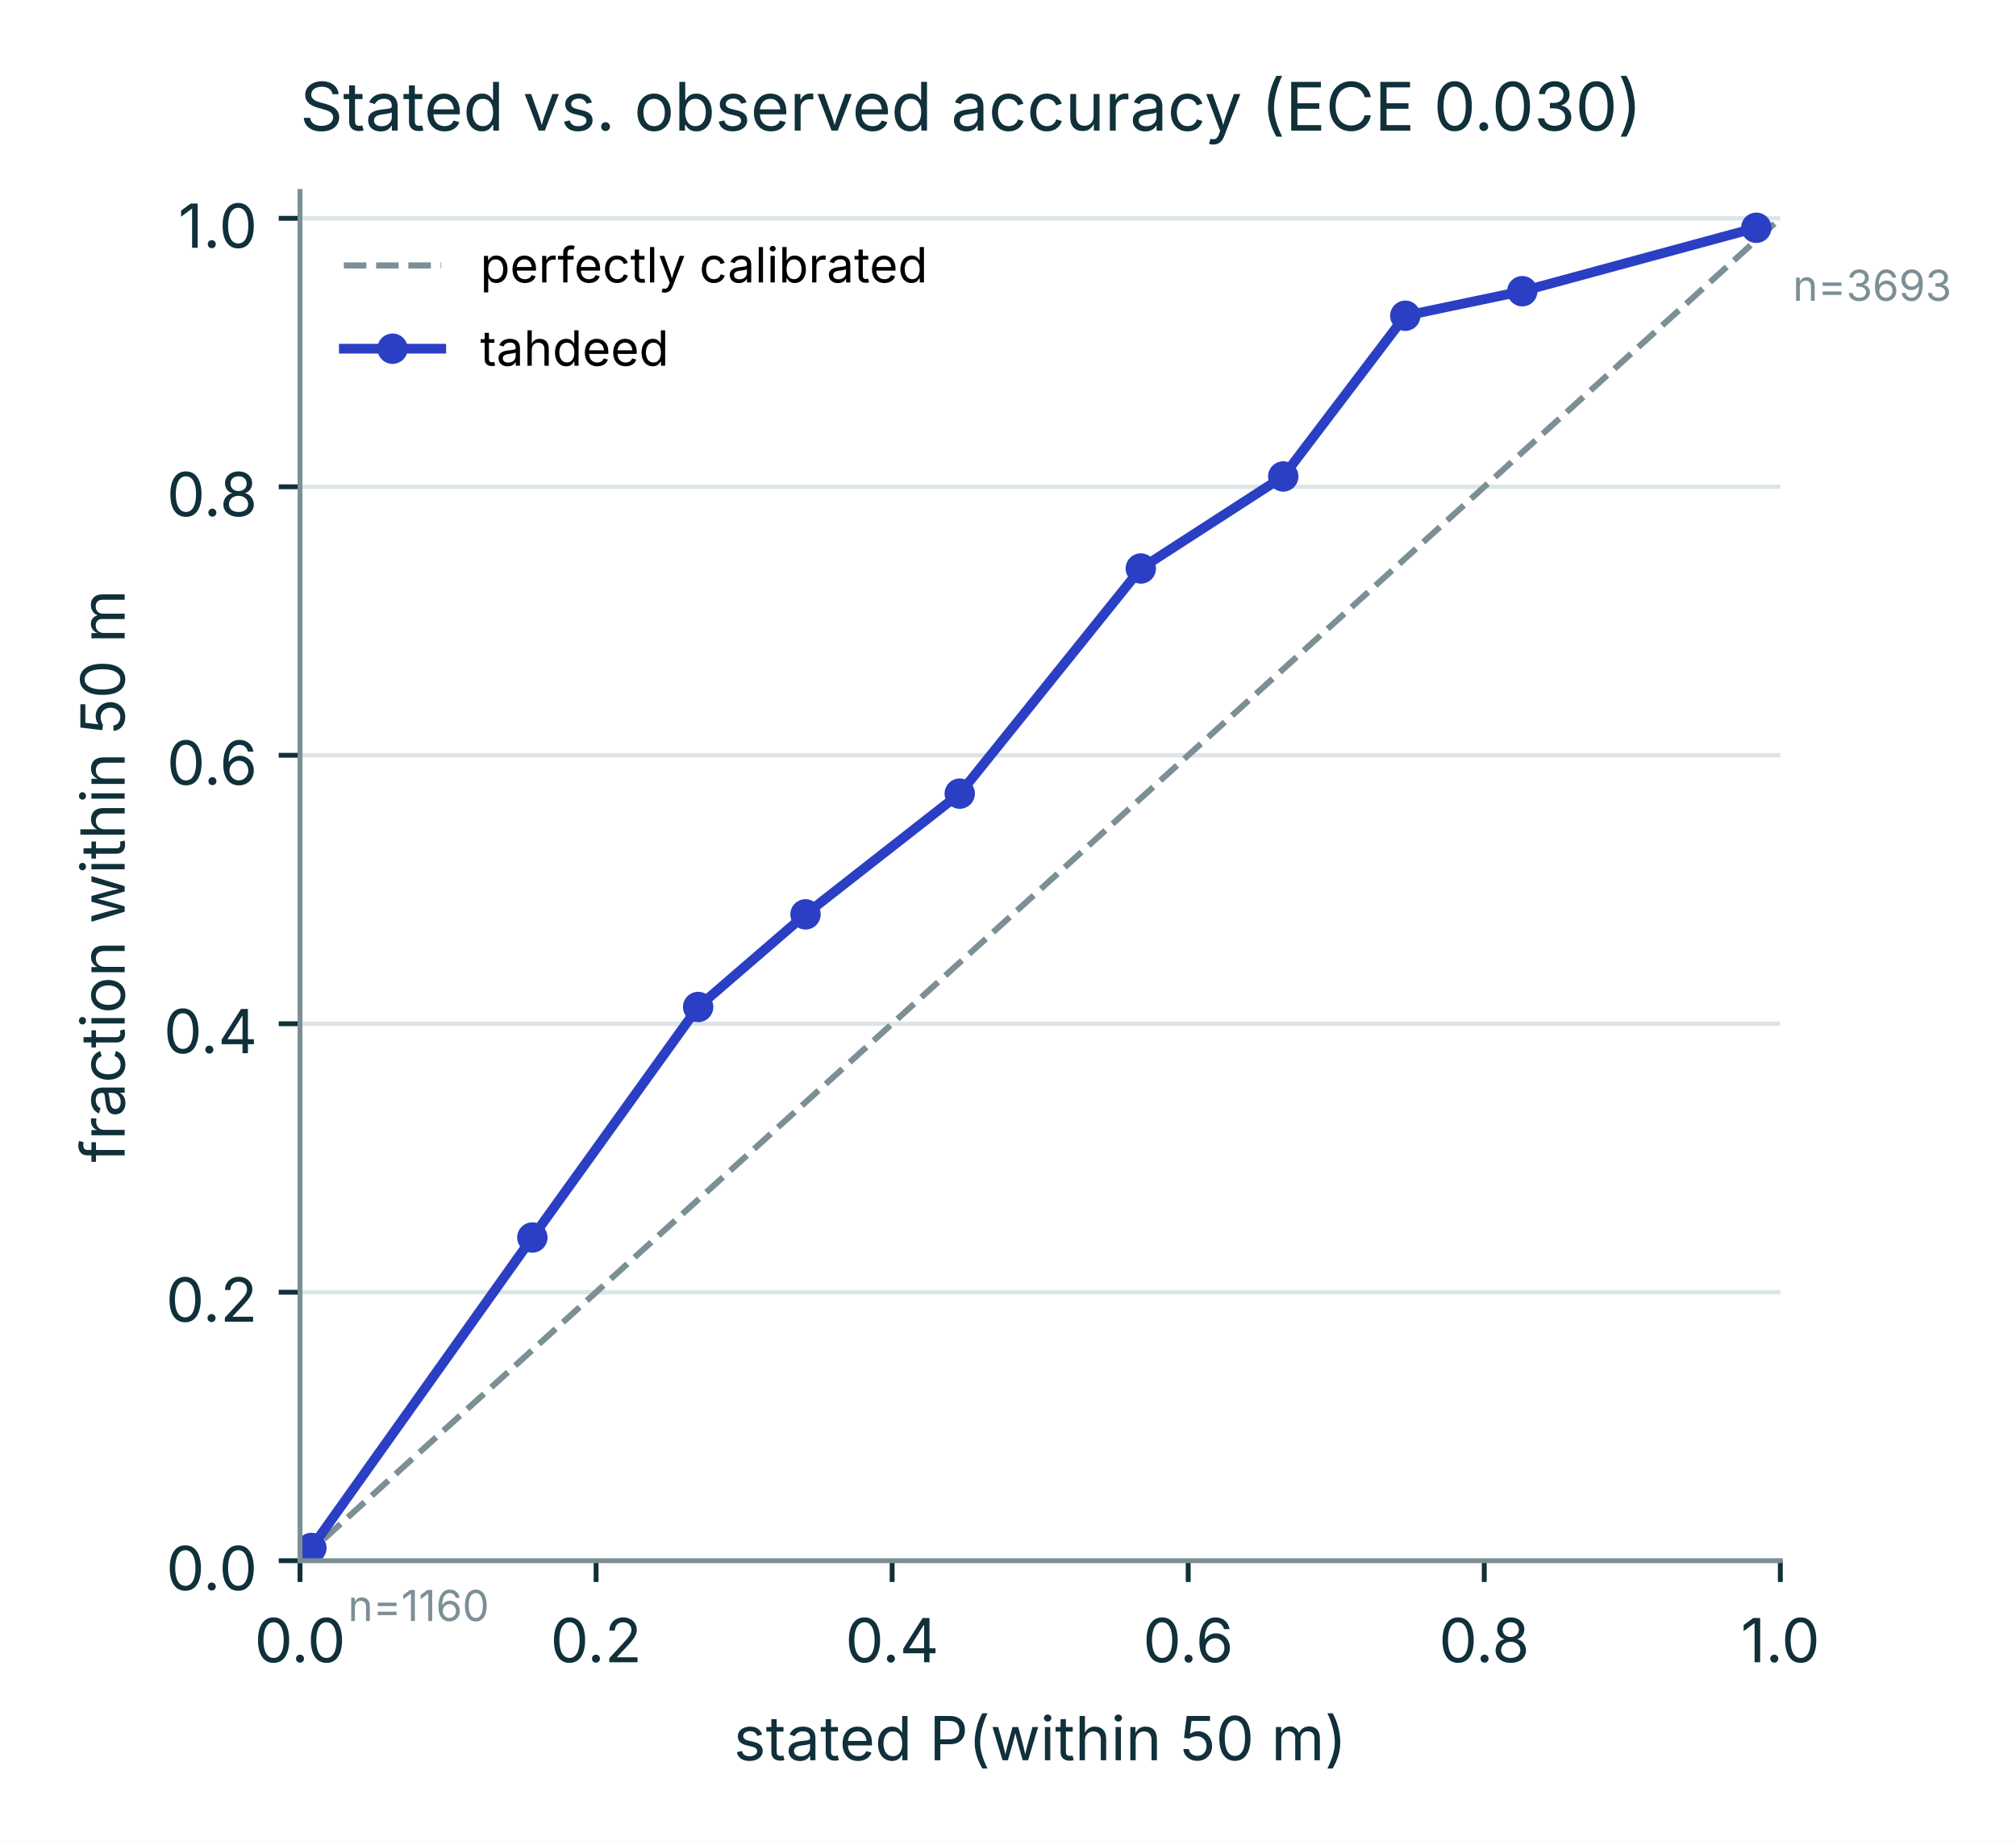
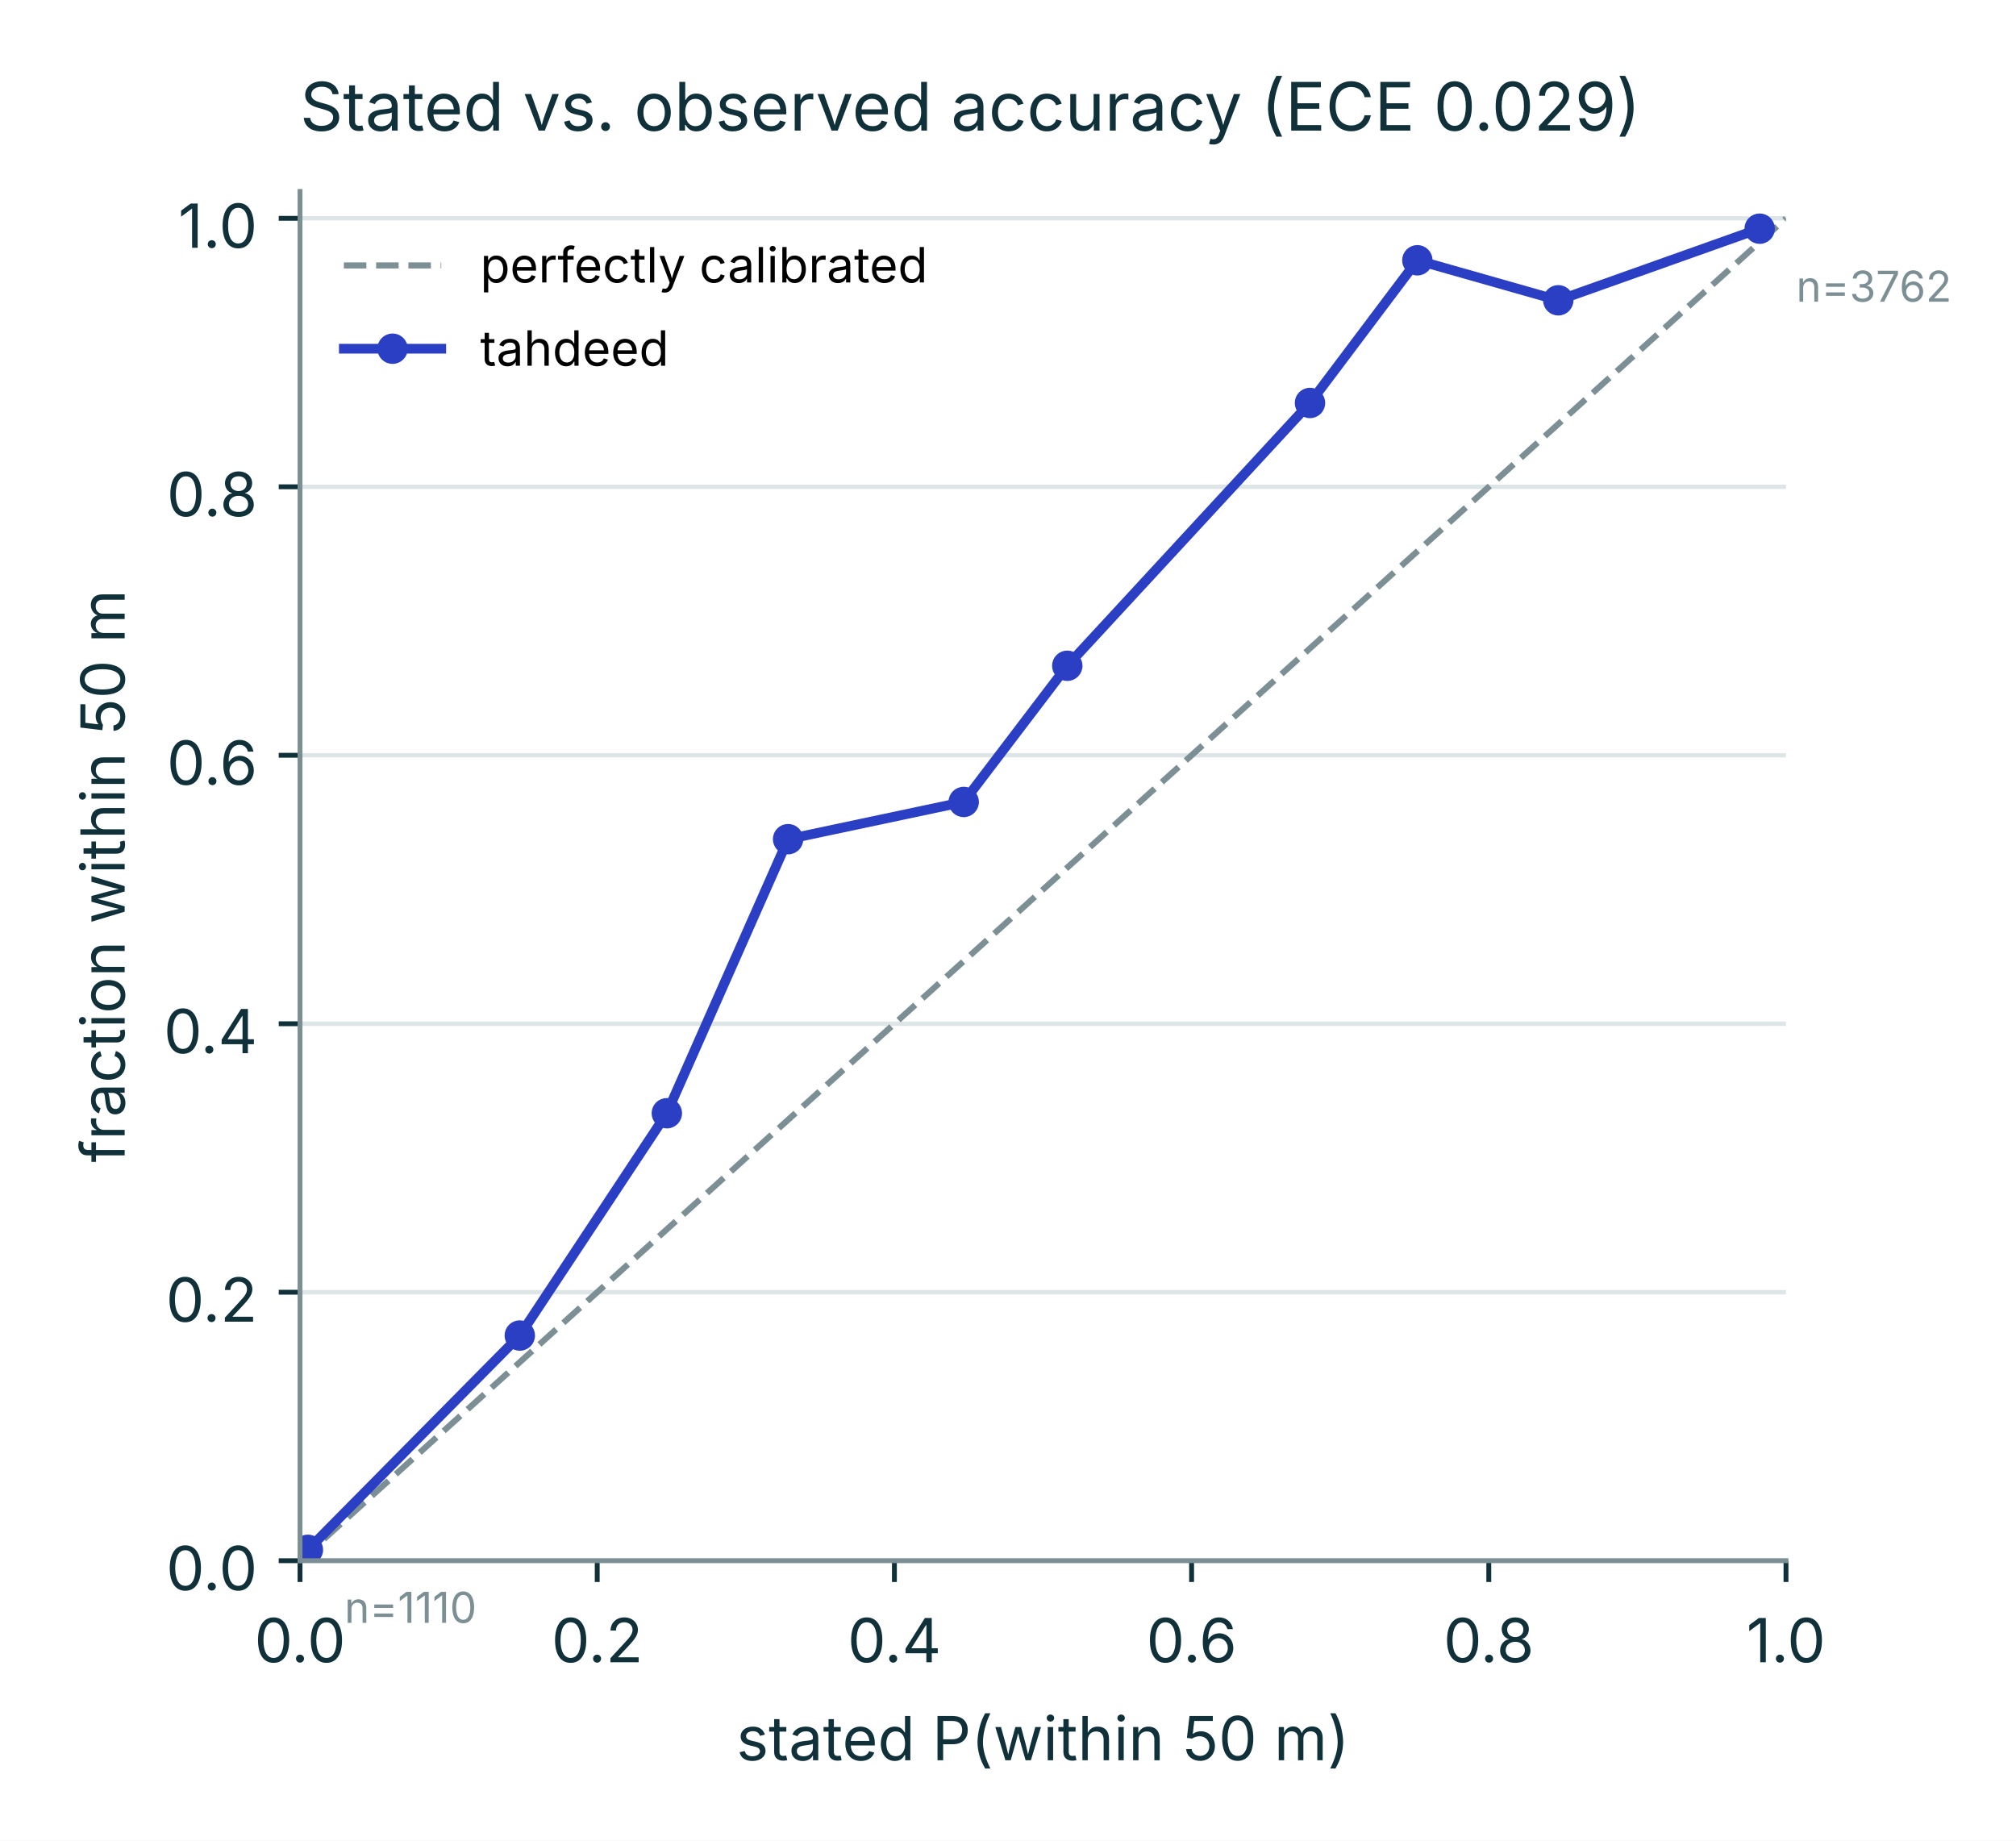
<svg xmlns="http://www.w3.org/2000/svg" xmlns:xlink="http://www.w3.org/1999/xlink" width="331.2pt" height="302.4pt" viewBox="0 0 331.2 302.4" version="1.1">
  <defs>
    <style type="text/css">*{stroke-linejoin: round; stroke-linecap: butt}</style>
  </defs>
  <g id="figure_1">
    <g id="patch_1">
      <path d="M 0 302.4  L 331.2 302.4  L 331.2 0  L 0 0  z " style="fill: #ffffff" />
    </g>
    <g id="axes_1">
      <g id="patch_2">
-         <path d="M 49.29 256.401  L 292.483 256.401  L 292.483 31.456  L 49.29 31.456  z " style="fill: #ffffff" />
+         <path d="M 49.29 256.401  L 293.411 256.401  L 293.411 31.456  L 49.29 31.456  z " style="fill: #ffffff" />
      </g>
      <g id="matplotlib.axis_1">
        <g id="xtick_1">
          <g id="line2d_1">
            <defs>
-               <path id="mda25f23675" d="M 0 0  L 0 3.5  " style="stroke: #10303a; stroke-width: 0.8" />
+               <path id="md17cdd4516" d="M 0 0  L 0 3.5  " style="stroke: #10303a; stroke-width: 0.8" />
            </defs>
            <g>
-               <use xlink:href="#mda25f23675" x="49.29" y="256.401" style="fill: #10303a; stroke: #10303a; stroke-width: 0.8" />
+               <use xlink:href="#md17cdd4516" x="49.29" y="256.401" style="fill: #10303a; stroke: #10303a; stroke-width: 0.8" />
            </g>
          </g>
          <g id="text_1">
            <g style="fill: #10303a" transform="translate(41.79273 273.0883) scale(0.1 -0.1)">
              <defs>
                <path id="Inter-Regular-53f" d="M 2019 -63  C 3059 -63 3656 809 3656 2325  C 3656 3834 3050 4719 2019 4719  C 988 4719 381 3834 381 2325  C 381 806 981 -63 2019 -63  z M 2019 456  C 1338 456 953 1144 953 2325  C 953 3509 1338 4203 2019 4203  C 2700 4203 3084 3513 3084 2325  C 3084 1144 2700 456 2019 456  z " transform="scale(0.015625)" />
                <path id="Inter-Regular-5e0" d="M 922 -41  C 1156 -41 1344 147 1344 381  C 1344 616 1156 803 922 803  C 688 803 500 616 500 381  C 500 147 688 -41 922 -41  z " transform="scale(0.015625)" />
              </defs>
              <use xlink:href="#Inter-Regular-53f" />
              <use xlink:href="#Inter-Regular-5e0" transform="translate(60.5625 0)" />
              <use xlink:href="#Inter-Regular-53f" transform="translate(86.84375 0)" />
            </g>
          </g>
        </g>
        <g id="xtick_2">
          <g id="line2d_2">
            <g>
-               <use xlink:href="#mda25f23675" x="97.928" y="256.401" style="fill: #10303a; stroke: #10303a; stroke-width: 0.8" />
+               <use xlink:href="#md17cdd4516" x="98.114" y="256.401" style="fill: #10303a; stroke: #10303a; stroke-width: 0.8" />
            </g>
          </g>
          <g id="text_2">
-             <g style="fill: #10303a" transform="translate(90.41033 273.0883) scale(0.1 -0.1)">
+             <g style="fill: #10303a" transform="translate(90.59588 273.0883) scale(0.1 -0.1)">
              <defs>
                <path id="Inter-Regular-541" d="M 481 0  L 3447 0  L 3447 522  L 1300 522  L 1300 559  L 2319 1644  C 3141 2519 3369 2916 3369 3419  C 3369 4147 2778 4719 1947 4719  C 1119 4719 494 4159 494 3334  L 1063 3334  C 1063 3859 1400 4203 1931 4203  C 2428 4203 2806 3900 2806 3413  C 2806 2984 2544 2666 2028 2106  L 481 428  L 481 0  z " transform="scale(0.015625)" />
              </defs>
              <use xlink:href="#Inter-Regular-53f" />
              <use xlink:href="#Inter-Regular-5e0" transform="translate(60.5625 0)" />
              <use xlink:href="#Inter-Regular-541" transform="translate(89.375 0)" />
            </g>
          </g>
        </g>
        <g id="xtick_3">
          <g id="line2d_3">
            <g>
-               <use xlink:href="#mda25f23675" x="146.567" y="256.401" style="fill: #10303a; stroke: #10303a; stroke-width: 0.8" />
+               <use xlink:href="#md17cdd4516" x="146.938" y="256.401" style="fill: #10303a; stroke: #10303a; stroke-width: 0.8" />
            </g>
          </g>
          <g id="text_3">
-             <g style="fill: #10303a" transform="translate(138.8685 273.0883) scale(0.1 -0.1)">
+             <g style="fill: #10303a" transform="translate(139.2397 273.0883) scale(0.1 -0.1)">
              <defs>
                <path id="Inter-Regular-544" d="M 375 947  L 2566 947  L 2566 0  L 3134 0  L 3134 947  L 3766 947  L 3766 1469  L 3134 1469  L 3134 4656  L 2413 4656  L 375 1431  L 375 947  z M 2569 1469  L 1009 1469  L 1009 1506  L 2531 3913  L 2569 3913  L 2569 1469  z " transform="scale(0.015625)" />
              </defs>
              <use xlink:href="#Inter-Regular-53f" />
              <use xlink:href="#Inter-Regular-5e0" transform="translate(60.5625 0)" />
              <use xlink:href="#Inter-Regular-544" transform="translate(89.375 0)" />
            </g>
          </g>
        </g>
        <g id="xtick_4">
          <g id="line2d_4">
            <g>
-               <use xlink:href="#mda25f23675" x="195.206" y="256.401" style="fill: #10303a; stroke: #10303a; stroke-width: 0.8" />
+               <use xlink:href="#md17cdd4516" x="195.762" y="256.401" style="fill: #10303a; stroke: #10303a; stroke-width: 0.8" />
            </g>
          </g>
          <g id="text_4">
-             <g style="fill: #10303a" transform="translate(187.7627 273.0883) scale(0.1 -0.1)">
+             <g style="fill: #10303a" transform="translate(188.3194 273.0883) scale(0.1 -0.1)">
              <defs>
                <path id="Inter-Regular-547" d="M 2019 -63  C 2969 -63 3588 634 3588 1503  C 3588 2403 2925 3044 2128 3044  C 1644 3044 1231 2813 981 2425  L 944 2425  C 944 3544 1375 4194 2091 4194  C 2575 4194 2866 3888 2969 3484  L 3550 3484  C 3438 4216 2872 4719 2091 4719  C 1034 4719 381 3788 381 2150  C 381 434 1241 -63 2019 -63  z M 2019 459  C 1447 459 1028 947 1028 1497  C 1028 2041 1469 2528 2034 2528  C 2597 2528 3013 2072 3013 1503  C 3013 922 2578 459 2019 459  z " transform="scale(0.015625)" />
              </defs>
              <use xlink:href="#Inter-Regular-53f" />
              <use xlink:href="#Inter-Regular-5e0" transform="translate(60.5625 0)" />
              <use xlink:href="#Inter-Regular-547" transform="translate(86.84375 0)" />
            </g>
          </g>
        </g>
        <g id="xtick_5">
          <g id="line2d_5">
            <g>
-               <use xlink:href="#mda25f23675" x="243.844" y="256.401" style="fill: #10303a; stroke: #10303a; stroke-width: 0.8" />
+               <use xlink:href="#md17cdd4516" x="244.587" y="256.401" style="fill: #10303a; stroke: #10303a; stroke-width: 0.8" />
            </g>
          </g>
          <g id="text_5">
-             <g style="fill: #10303a" transform="translate(236.3951 273.0883) scale(0.1 -0.1)">
+             <g style="fill: #10303a" transform="translate(237.1374 273.0883) scale(0.1 -0.1)">
              <defs>
                <path id="Inter-Regular-549" d="M 1978 -63  C 2916 -63 3578 478 3578 1238  C 3578 1825 3175 2325 2669 2419  L 2669 2444  C 3109 2559 3403 2988 3403 3481  C 3403 4191 2794 4719 1978 4719  C 1150 4719 550 4191 550 3481  C 550 2988 838 2559 1291 2444  L 1291 2419  C 769 2325 381 1825 381 1238  C 381 478 1031 -63 1978 -63  z M 1978 453  C 1350 453 966 775 966 1269  C 966 1784 1391 2153 1978 2153  C 2553 2153 2984 1784 2984 1269  C 2984 775 2594 453 1978 453  z M 1978 2650  C 1475 2650 1125 2966 1125 3438  C 1125 3903 1463 4206 1978 4206  C 2484 4206 2828 3903 2828 3438  C 2828 2966 2469 2650 1978 2650  z " transform="scale(0.015625)" />
              </defs>
              <use xlink:href="#Inter-Regular-53f" />
              <use xlink:href="#Inter-Regular-5e0" transform="translate(60.5625 0)" />
              <use xlink:href="#Inter-Regular-549" transform="translate(87.125 0)" />
            </g>
          </g>
        </g>
        <g id="xtick_6">
          <g id="line2d_6">
            <g>
-               <use xlink:href="#mda25f23675" x="292.483" y="256.401" style="fill: #10303a; stroke: #10303a; stroke-width: 0.8" />
+               <use xlink:href="#md17cdd4516" x="293.411" y="256.401" style="fill: #10303a; stroke: #10303a; stroke-width: 0.8" />
            </g>
          </g>
          <g id="text_6">
-             <g style="fill: #10303a" transform="translate(285.9807 273.0883) scale(0.1 -0.1)">
+             <g style="fill: #10303a" transform="translate(286.9085 273.0883) scale(0.1 -0.1)">
              <defs>
                <path id="Inter-Regular-540" d="M 2041 4656  L 1313 4656  L 300 3909  L 300 3272  L 1425 4106  L 1456 4106  L 1456 0  L 2041 0  L 2041 4656  z " transform="scale(0.015625)" />
              </defs>
              <use xlink:href="#Inter-Regular-540" />
              <use xlink:href="#Inter-Regular-5e0" transform="translate(40.67188 0)" />
              <use xlink:href="#Inter-Regular-53f" transform="translate(66.95312 0)" />
            </g>
          </g>
        </g>
        <g id="text_7">
-           <g style="fill: #10303a" transform="translate(120.5215 289.1879) scale(0.1 -0.1)">
+           <g style="fill: #10303a" transform="translate(120.9854 289.1879) scale(0.1 -0.1)">
            <defs>
              <path id="Inter-Regular-369" d="M 1681 -75  C 2500 -75 3059 372 3059 984  C 3059 1463 2763 1778 2128 1928  L 1600 2053  C 1191 2150 1013 2294 1013 2553  C 1013 2844 1325 3059 1741 3059  C 2191 3059 2388 2816 2484 2566  L 2994 2697  C 2834 3188 2456 3538 1738 3538  C 994 3538 444 3119 444 2519  C 444 2028 747 1716 1381 1566  L 1963 1428  C 2306 1347 2475 1188 2475 947  C 2475 659 2163 419 1675 419  C 1256 419 972 591 872 975  L 338 847  C 463 244 963 -75 1681 -75  z " transform="scale(0.015625)" />
              <path id="Inter-Regular-37b" d="M 1869 3494  L 1150 3494  L 1150 4325  L 588 4325  L 588 3494  L 63 3494  L 63 3013  L 588 3013  L 588 863  C 588 291 944 -44 1547 -44  C 1691 -44 1850 -22 1966 19  L 1850 494  C 1756 475 1634 456 1563 456  C 1266 456 1150 594 1150 906  L 1150 3013  L 1869 3013  L 1869 3494  z " transform="scale(0.015625)" />
              <path id="Inter-Regular-1fc" d="M 1472 -81  C 2063 -81 2391 228 2509 475  L 2547 475  L 2547 0  L 3100 0  L 3100 2303  C 3100 3394 2259 3538 1791 3538  C 1250 3538 650 3344 381 2709  L 922 2531  C 1031 2775 1303 3044 1806 3044  C 2291 3044 2538 2794 2538 2359  L 2538 2341  C 2538 2081 2263 2100 1641 2022  C 994 1941 281 1794 281 994  C 281 306 809 -81 1472 -81  z M 1569 416  C 1150 416 847 603 847 966  C 847 1363 1206 1494 1616 1547  C 1831 1575 2444 1638 2538 1747  L 2538 1263  C 2538 834 2191 416 1569 416  z " transform="scale(0.015625)" />
              <path id="Inter-Regular-267" d="M 1963 -75  C 2678 -75 3200 284 3363 813  L 2819 963  C 2688 606 2378 425 1966 425  C 1347 425 922 825 894 1556  L 3419 1556  L 3419 1791  C 3419 3081 2638 3538 1897 3538  C 944 3538 325 2791 325 1719  C 325 644 950 -75 1963 -75  z M 897 2031  C 931 2566 1297 3038 1897 3038  C 2472 3038 2794 2625 2847 2031  L 897 2031  z " transform="scale(0.015625)" />
              <path id="Inter-Regular-256" d="M 1803 -75  C 2469 -75 2703 347 2819 541  L 2881 541  L 2881 0  L 3425 0  L 3425 4656  L 2863 4656  L 2863 2934  L 2819 2934  C 2703 3119 2488 3538 1806 3538  C 934 3538 325 2844 325 1738  C 325 625 931 -75 1803 -75  z M 1888 428  C 1234 428 897 1009 897 1744  C 897 2469 1225 3034 1888 3034  C 2531 3034 2869 2516 2869 1744  C 2869 966 2522 428 1888 428  z " transform="scale(0.015625)" />
              <path id="Inter-Regular-6eb" transform="scale(0.015625)" />
              <path id="Inter-Regular-178" d="M 563 0  L 1156 0  L 1156 1684  L 2159 1684  C 3244 1684 3744 2344 3744 3175  C 3744 4003 3244 4656 2156 4656  L 563 4656  L 563 0  z M 1156 2206  L 1156 4134  L 2125 4134  C 2869 4134 3153 3725 3153 3175  C 3153 2622 2869 2206 2131 2206  L 1156 2206  z " transform="scale(0.015625)" />
              <path id="Inter-Regular-59f" d="M 681 1897  C 681 984 956 31 1488 -872  L 2034 -872  C 1497 238 1253 1069 1253 1897  C 1253 2809 1550 3956 2034 4941  L 1488 4941  C 1019 4169 681 2913 681 1897  z " transform="scale(0.015625)" />
              <path id="Inter-Regular-3da" d="M 1278 0  L 1838 0  L 2291 1581  C 2403 1972 2513 2409 2619 2853  C 2725 2406 2831 1981 2947 1581  L 3400 0  L 3959 0  L 5019 3494  L 4422 3494  L 3997 1969  C 3891 1588 3775 1147 3659 613  C 3550 1153 3438 1597 3338 1969  L 2925 3494  L 2325 3494  L 1906 1969  C 1800 1581 1688 1134 1575 603  C 1459 1159 1341 1603 1241 1969  L 816 3494  L 219 3494  L 1278 0  z " transform="scale(0.015625)" />
              <path id="Inter-Regular-2b2" d="M 494 0  L 1056 0  L 1056 3494  L 494 3494  L 494 0  z M 778 4066  C 994 4066 1172 4231 1172 4438  C 1172 4644 994 4809 778 4809  C 566 4809 388 4644 388 4438  C 388 4231 566 4066 778 4066  z " transform="scale(0.015625)" />
              <path id="Inter-Regular-29f" d="M 1056 2094  C 1056 2691 1434 3031 1938 3031  C 2425 3031 2725 2709 2725 2172  L 2725 0  L 3291 0  L 3291 2219  C 3291 3103 2813 3538 2106 3538  C 1650 3538 1284 3353 1056 2888  L 1056 4656  L 494 4656  L 494 0  L 1056 0  L 1056 2094  z " transform="scale(0.015625)" />
              <path id="Inter-Regular-307" d="M 1056 2094  C 1056 2691 1434 3031 1938 3031  C 2425 3031 2725 2709 2725 2172  L 2725 0  L 3288 0  L 3288 2219  C 3288 3103 2813 3538 2106 3538  C 1638 3538 1263 3341 1038 2847  L 1034 3494  L 494 3494  L 494 0  L 1056 0  L 1056 2094  z " transform="scale(0.015625)" />
              <path id="Inter-Regular-545" d="M 1956 -63  C 2853 -63 3509 594 3509 1488  C 3509 2388 2881 3047 2028 3047  C 1706 3047 1397 2934 1206 2775  L 1181 2775  L 1341 4134  L 3291 4134  L 3291 4656  L 841 4656  L 566 2350  L 1122 2281  C 1306 2422 1631 2525 1919 2525  C 2503 2525 2928 2078 2928 1478  C 2928 888 2519 459 1956 459  C 1488 459 1106 759 1069 1175  L 494 1175  C 525 463 1138 -63 1956 -63  z " transform="scale(0.015625)" />
              <path id="Inter-Regular-300" d="M 494 0  L 1056 0  L 1056 2200  C 1056 2756 1428 3044 1838 3044  C 2231 3044 2522 2784 2522 2397  L 2522 0  L 3084 0  L 3084 2281  C 3084 2722 3372 3044 3844 3044  C 4219 3044 4547 2844 4547 2341  L 4547 0  L 5113 0  L 5113 2356  C 5113 3166 4619 3556 4013 3556  C 3506 3556 3078 3284 2913 2844  C 2788 3275 2481 3556 2022 3556  C 1609 3556 1216 3325 1044 2853  L 1041 3494  L 494 3494  L 494 0  z " transform="scale(0.015625)" />
              <path id="Inter-Regular-5a0" d="M 300 -872  L 847 -872  C 1369 16 1653 969 1653 1897  C 1653 2909 1316 4172 847 4941  L 300 4941  C 784 3956 1081 2809 1081 1897  C 1081 1094 853 269 300 -872  z " transform="scale(0.015625)" />
            </defs>
            <use xlink:href="#Inter-Regular-369" />
            <use xlink:href="#Inter-Regular-37b" transform="translate(52.78125 0)" />
            <use xlink:href="#Inter-Regular-1fc" transform="translate(85.98438 0)" />
            <use xlink:href="#Inter-Regular-37b" transform="translate(142.1406 0)" />
            <use xlink:href="#Inter-Regular-267" transform="translate(173.8906 0)" />
            <use xlink:href="#Inter-Regular-256" transform="translate(232.1875 0)" />
            <use xlink:href="#Inter-Regular-6eb" transform="translate(293.4219 0)" />
            <use xlink:href="#Inter-Regular-178" transform="translate(321.5469 0)" />
            <use xlink:href="#Inter-Regular-59f" transform="translate(385.4219 0)" />
            <use xlink:href="#Inter-Regular-3da" transform="translate(421.8906 0)" />
            <use xlink:href="#Inter-Regular-2b2" transform="translate(503.7344 0)" />
            <use xlink:href="#Inter-Regular-37b" transform="translate(527.9531 0)" />
            <use xlink:href="#Inter-Regular-29f" transform="translate(560.6719 0)" />
            <use xlink:href="#Inter-Regular-2b2" transform="translate(619.7969 0)" />
            <use xlink:href="#Inter-Regular-307" transform="translate(644.0156 0)" />
            <use xlink:href="#Inter-Regular-6eb" transform="translate(703.0938 0)" />
            <use xlink:href="#Inter-Regular-545" transform="translate(731.2188 0)" />
            <use xlink:href="#Inter-Regular-53f" transform="translate(792.0156 0)" />
            <use xlink:href="#Inter-Regular-6eb" transform="translate(855.1094 0)" />
            <use xlink:href="#Inter-Regular-300" transform="translate(883.2344 0)" />
            <use xlink:href="#Inter-Regular-5a0" transform="translate(970.8281 0)" />
          </g>
        </g>
      </g>
      <g id="matplotlib.axis_2">
        <g id="ytick_1">
          <g id="line2d_7">
-             <path d="M 49.29 256.401  L 292.483 256.401  " clip-path="url(#p357996b4ed)" style="fill: none; stroke: #dde5e7; stroke-width: 0.7; stroke-linecap: square" />
+             <path d="M 49.29 256.401  L 293.411 256.401  " clip-path="url(#p2b89067c13)" style="fill: none; stroke: #dde5e7; stroke-width: 0.7; stroke-linecap: square" />
          </g>
          <g id="line2d_8">
            <defs>
-               <path id="mbcc35bd2ee" d="M 0 0  L -3.5 0  " style="stroke: #10303a; stroke-width: 0.8" />
+               <path id="mb3090ed650" d="M 0 0  L -3.5 0  " style="stroke: #10303a; stroke-width: 0.8" />
            </defs>
            <g>
-               <use xlink:href="#mbcc35bd2ee" x="49.29" y="256.401" style="fill: #10303a; stroke: #10303a; stroke-width: 0.8" />
+               <use xlink:href="#mb3090ed650" x="49.29" y="256.401" style="fill: #10303a; stroke: #10303a; stroke-width: 0.8" />
            </g>
          </g>
          <g id="text_8">
            <g style="fill: #10303a" transform="translate(27.29586 261.2445) scale(0.1 -0.1)">
              <use xlink:href="#Inter-Regular-53f" />
              <use xlink:href="#Inter-Regular-5e0" transform="translate(60.5625 0)" />
              <use xlink:href="#Inter-Regular-53f" transform="translate(86.84375 0)" />
            </g>
          </g>
        </g>
        <g id="ytick_2">
          <g id="line2d_9">
-             <path d="M 49.29 212.294  L 292.483 212.294  " clip-path="url(#p357996b4ed)" style="fill: none; stroke: #dde5e7; stroke-width: 0.7; stroke-linecap: square" />
+             <path d="M 49.29 212.294  L 293.411 212.294  " clip-path="url(#p2b89067c13)" style="fill: none; stroke: #dde5e7; stroke-width: 0.7; stroke-linecap: square" />
          </g>
          <g id="line2d_10">
            <g>
-               <use xlink:href="#mbcc35bd2ee" x="49.29" y="212.294" style="fill: #10303a; stroke: #10303a; stroke-width: 0.8" />
+               <use xlink:href="#mb3090ed650" x="49.29" y="212.294" style="fill: #10303a; stroke: #10303a; stroke-width: 0.8" />
            </g>
          </g>
          <g id="text_9">
            <g style="fill: #10303a" transform="translate(27.25367 217.1378) scale(0.1 -0.1)">
              <use xlink:href="#Inter-Regular-53f" />
              <use xlink:href="#Inter-Regular-5e0" transform="translate(60.5625 0)" />
              <use xlink:href="#Inter-Regular-541" transform="translate(89.375 0)" />
            </g>
          </g>
        </g>
        <g id="ytick_3">
          <g id="line2d_11">
-             <path d="M 49.29 168.187  L 292.483 168.187  " clip-path="url(#p357996b4ed)" style="fill: none; stroke: #dde5e7; stroke-width: 0.7; stroke-linecap: square" />
+             <path d="M 49.29 168.187  L 293.411 168.187  " clip-path="url(#p2b89067c13)" style="fill: none; stroke: #dde5e7; stroke-width: 0.7; stroke-linecap: square" />
          </g>
          <g id="line2d_12">
            <g>
-               <use xlink:href="#mbcc35bd2ee" x="49.29" y="168.187" style="fill: #10303a; stroke: #10303a; stroke-width: 0.8" />
+               <use xlink:href="#mb3090ed650" x="49.29" y="168.187" style="fill: #10303a; stroke: #10303a; stroke-width: 0.8" />
            </g>
          </g>
          <g id="text_10">
            <g style="fill: #10303a" transform="translate(26.89273 173.031) scale(0.1 -0.1)">
              <use xlink:href="#Inter-Regular-53f" />
              <use xlink:href="#Inter-Regular-5e0" transform="translate(60.5625 0)" />
              <use xlink:href="#Inter-Regular-544" transform="translate(89.375 0)" />
            </g>
          </g>
        </g>
        <g id="ytick_4">
          <g id="line2d_13">
-             <path d="M 49.29 124.08  L 292.483 124.08  " clip-path="url(#p357996b4ed)" style="fill: none; stroke: #dde5e7; stroke-width: 0.7; stroke-linecap: square" />
+             <path d="M 49.29 124.08  L 293.411 124.08  " clip-path="url(#p2b89067c13)" style="fill: none; stroke: #dde5e7; stroke-width: 0.7; stroke-linecap: square" />
          </g>
          <g id="line2d_14">
            <g>
-               <use xlink:href="#mbcc35bd2ee" x="49.29" y="124.08" style="fill: #10303a; stroke: #10303a; stroke-width: 0.8" />
+               <use xlink:href="#mb3090ed650" x="49.29" y="124.08" style="fill: #10303a; stroke: #10303a; stroke-width: 0.8" />
            </g>
          </g>
          <g id="text_11">
            <g style="fill: #10303a" transform="translate(27.40367 128.9242) scale(0.1 -0.1)">
              <use xlink:href="#Inter-Regular-53f" />
              <use xlink:href="#Inter-Regular-5e0" transform="translate(60.5625 0)" />
              <use xlink:href="#Inter-Regular-547" transform="translate(86.84375 0)" />
            </g>
          </g>
        </g>
        <g id="ytick_5">
          <g id="line2d_15">
-             <path d="M 49.29 79.974  L 292.483 79.974  " clip-path="url(#p357996b4ed)" style="fill: none; stroke: #dde5e7; stroke-width: 0.7; stroke-linecap: square" />
+             <path d="M 49.29 79.974  L 293.411 79.974  " clip-path="url(#p2b89067c13)" style="fill: none; stroke: #dde5e7; stroke-width: 0.7; stroke-linecap: square" />
          </g>
          <g id="line2d_16">
            <g>
-               <use xlink:href="#mbcc35bd2ee" x="49.29" y="79.974" style="fill: #10303a; stroke: #10303a; stroke-width: 0.8" />
+               <use xlink:href="#mb3090ed650" x="49.29" y="79.974" style="fill: #10303a; stroke: #10303a; stroke-width: 0.8" />
            </g>
          </g>
          <g id="text_12">
            <g style="fill: #10303a" transform="translate(27.39117 84.81745) scale(0.1 -0.1)">
              <use xlink:href="#Inter-Regular-53f" />
              <use xlink:href="#Inter-Regular-5e0" transform="translate(60.5625 0)" />
              <use xlink:href="#Inter-Regular-549" transform="translate(87.125 0)" />
            </g>
          </g>
        </g>
        <g id="ytick_6">
          <g id="line2d_17">
-             <path d="M 49.29 35.867  L 292.483 35.867  " clip-path="url(#p357996b4ed)" style="fill: none; stroke: #dde5e7; stroke-width: 0.7; stroke-linecap: square" />
+             <path d="M 49.29 35.867  L 293.411 35.867  " clip-path="url(#p2b89067c13)" style="fill: none; stroke: #dde5e7; stroke-width: 0.7; stroke-linecap: square" />
          </g>
          <g id="line2d_18">
            <g>
-               <use xlink:href="#mbcc35bd2ee" x="49.29" y="35.867" style="fill: #10303a; stroke: #10303a; stroke-width: 0.8" />
+               <use xlink:href="#mb3090ed650" x="49.29" y="35.867" style="fill: #10303a; stroke: #10303a; stroke-width: 0.8" />
            </g>
          </g>
          <g id="text_13">
            <g style="fill: #10303a" transform="translate(29.28492 40.71068) scale(0.1 -0.1)">
              <use xlink:href="#Inter-Regular-540" />
              <use xlink:href="#Inter-Regular-5e0" transform="translate(40.67188 0)" />
              <use xlink:href="#Inter-Regular-53f" transform="translate(66.95312 0)" />
            </g>
          </g>
        </g>
        <g id="text_14">
          <g style="fill: #10303a" transform="translate(20.48062 190.9777) rotate(-90) scale(0.1 -0.1)">
            <defs>
              <path id="Inter-Regular-288" d="M 2119 3494  L 1313 3494  L 1313 3834  C 1313 4172 1463 4353 1809 4353  C 1966 4353 2053 4319 2113 4300  L 2269 4781  C 2184 4819 2009 4875 1744 4875  C 1234 4875 750 4566 750 3959  L 750 3494  L 63 3494  L 63 3013  L 750 3013  L 750 0  L 1313 0  L 1313 3013  L 2119 3013  L 2119 3494  z " transform="scale(0.015625)" />
              <path id="Inter-Regular-356" d="M 494 0  L 1056 0  L 1056 2188  C 1056 2659 1425 3000 1928 3000  C 2078 3000 2231 2975 2266 2969  L 2266 3534  C 2200 3538 2063 3544 1981 3544  C 1566 3544 1203 3309 1075 2956  L 1038 2956  L 1038 3494  L 494 3494  L 494 0  z " transform="scale(0.015625)" />
              <path id="Inter-Regular-24b" d="M 1916 -75  C 2600 -75 3156 297 3344 919  L 2806 1072  C 2703 694 2384 428 1916 428  C 1219 428 897 1038 897 1725  C 897 2422 1219 3034 1916 3034  C 2375 3034 2688 2778 2791 2419  L 3331 2572  C 3141 3181 2591 3538 1916 3538  C 966 3538 325 2819 325 1725  C 325 647 966 -75 1916 -75  z " transform="scale(0.015625)" />
              <path id="Inter-Regular-318" d="M 1916 -75  C 2869 -75 3513 647 3513 1725  C 3513 2819 2869 3538 1916 3538  C 966 3538 325 2819 325 1725  C 325 647 966 -75 1916 -75  z M 1916 428  C 1219 428 897 1038 897 1725  C 897 2422 1219 3034 1916 3034  C 2622 3034 2944 2419 2944 1725  C 2944 1038 2622 428 1916 428  z " transform="scale(0.015625)" />
            </defs>
            <use xlink:href="#Inter-Regular-288" />
            <use xlink:href="#Inter-Regular-356" transform="translate(37.01562 0)" />
            <use xlink:href="#Inter-Regular-1fc" transform="translate(74.65625 0)" />
            <use xlink:href="#Inter-Regular-24b" transform="translate(130.8125 0)" />
            <use xlink:href="#Inter-Regular-37b" transform="translate(187.9375 0)" />
            <use xlink:href="#Inter-Regular-2b2" transform="translate(220.6562 0)" />
            <use xlink:href="#Inter-Regular-318" transform="translate(244.875 0)" />
            <use xlink:href="#Inter-Regular-307" transform="translate(304.8438 0)" />
            <use xlink:href="#Inter-Regular-6eb" transform="translate(363.9219 0)" />
            <use xlink:href="#Inter-Regular-3da" transform="translate(392.0469 0)" />
            <use xlink:href="#Inter-Regular-2b2" transform="translate(473.8906 0)" />
            <use xlink:href="#Inter-Regular-37b" transform="translate(498.1094 0)" />
            <use xlink:href="#Inter-Regular-29f" transform="translate(530.8281 0)" />
            <use xlink:href="#Inter-Regular-2b2" transform="translate(589.9531 0)" />
            <use xlink:href="#Inter-Regular-307" transform="translate(614.1719 0)" />
            <use xlink:href="#Inter-Regular-6eb" transform="translate(673.25 0)" />
            <use xlink:href="#Inter-Regular-545" transform="translate(701.375 0)" />
            <use xlink:href="#Inter-Regular-53f" transform="translate(762.1719 0)" />
            <use xlink:href="#Inter-Regular-6eb" transform="translate(825.2656 0)" />
            <use xlink:href="#Inter-Regular-300" transform="translate(853.3906 0)" />
          </g>
        </g>
      </g>
      <g id="line2d_19">
-         <path d="M 49.29 256.401  L 292.483 35.867  " clip-path="url(#p357996b4ed)" style="fill: none; stroke-dasharray: 3.7,1.6; stroke-dashoffset: 0; stroke: #7b8f95" />
+         <path d="M 49.29 256.401  L 293.411 35.867  " clip-path="url(#p2b89067c13)" style="fill: none; stroke-dasharray: 3.7,1.6; stroke-dashoffset: 0; stroke: #7b8f95" />
      </g>
      <g id="line2d_20">
-         <path d="M 51.157 254.31  L 87.457 203.309  L 114.696 165.431  L 132.333 150.218  L 157.672 130.381  L 187.419 93.397  L 210.82 78.277  L 230.87 51.873  L 250.091 47.842  L 288.53 37.42  " clip-path="url(#p357996b4ed)" style="fill: none; stroke: #2b3fc4; stroke-width: 1.6; stroke-linecap: square" />
+         <path d="M 50.583 254.613  L 85.396 219.408  L 109.552 182.889  L 129.473 137.864  L 158.321 131.751  L 175.339 109.378  L 215.211 66.201  L 232.852 42.759  L 256 49.335  L 289.085 37.567  " clip-path="url(#p2b89067c13)" style="fill: none; stroke: #2b3fc4; stroke-width: 1.6; stroke-linecap: square" />
        <defs>
-           <path id="m0f7371bbcc" d="M 0 2  C 0.53 2 1.039 1.789 1.414 1.414  C 1.789 1.039 2 0.53 2 0  C 2 -0.53 1.789 -1.039 1.414 -1.414  C 1.039 -1.789 0.53 -2 0 -2  C -0.53 -2 -1.039 -1.789 -1.414 -1.414  C -1.789 -1.039 -2 -0.53 -2 0  C -2 0.53 -1.789 1.039 -1.414 1.414  C -1.039 1.789 -0.53 2 0 2  z " style="stroke: #2b3fc4" />
+           <path id="ma9910c14cc" d="M 0 2  C 0.53 2 1.039 1.789 1.414 1.414  C 1.789 1.039 2 0.53 2 0  C 2 -0.53 1.789 -1.039 1.414 -1.414  C 1.039 -1.789 0.53 -2 0 -2  C -0.53 -2 -1.039 -1.789 -1.414 -1.414  C -1.789 -1.039 -2 -0.53 -2 0  C -2 0.53 -1.789 1.039 -1.414 1.414  C -1.039 1.789 -0.53 2 0 2  z " style="stroke: #2b3fc4" />
        </defs>
-         <g clip-path="url(#p357996b4ed)">
-           <use xlink:href="#m0f7371bbcc" x="51.157" y="254.31" style="fill: #2b3fc4; stroke: #2b3fc4" />
-           <use xlink:href="#m0f7371bbcc" x="87.457" y="203.309" style="fill: #2b3fc4; stroke: #2b3fc4" />
-           <use xlink:href="#m0f7371bbcc" x="114.696" y="165.431" style="fill: #2b3fc4; stroke: #2b3fc4" />
-           <use xlink:href="#m0f7371bbcc" x="132.333" y="150.218" style="fill: #2b3fc4; stroke: #2b3fc4" />
-           <use xlink:href="#m0f7371bbcc" x="157.672" y="130.381" style="fill: #2b3fc4; stroke: #2b3fc4" />
-           <use xlink:href="#m0f7371bbcc" x="187.419" y="93.397" style="fill: #2b3fc4; stroke: #2b3fc4" />
-           <use xlink:href="#m0f7371bbcc" x="210.82" y="78.277" style="fill: #2b3fc4; stroke: #2b3fc4" />
-           <use xlink:href="#m0f7371bbcc" x="230.87" y="51.873" style="fill: #2b3fc4; stroke: #2b3fc4" />
-           <use xlink:href="#m0f7371bbcc" x="250.091" y="47.842" style="fill: #2b3fc4; stroke: #2b3fc4" />
-           <use xlink:href="#m0f7371bbcc" x="288.53" y="37.42" style="fill: #2b3fc4; stroke: #2b3fc4" />
+         <g clip-path="url(#p2b89067c13)">
+           <use xlink:href="#ma9910c14cc" x="50.583" y="254.613" style="fill: #2b3fc4; stroke: #2b3fc4" />
+           <use xlink:href="#ma9910c14cc" x="85.396" y="219.408" style="fill: #2b3fc4; stroke: #2b3fc4" />
+           <use xlink:href="#ma9910c14cc" x="109.552" y="182.889" style="fill: #2b3fc4; stroke: #2b3fc4" />
+           <use xlink:href="#ma9910c14cc" x="129.473" y="137.864" style="fill: #2b3fc4; stroke: #2b3fc4" />
+           <use xlink:href="#ma9910c14cc" x="158.321" y="131.751" style="fill: #2b3fc4; stroke: #2b3fc4" />
+           <use xlink:href="#ma9910c14cc" x="175.339" y="109.378" style="fill: #2b3fc4; stroke: #2b3fc4" />
+           <use xlink:href="#ma9910c14cc" x="215.211" y="66.201" style="fill: #2b3fc4; stroke: #2b3fc4" />
+           <use xlink:href="#ma9910c14cc" x="232.852" y="42.759" style="fill: #2b3fc4; stroke: #2b3fc4" />
+           <use xlink:href="#ma9910c14cc" x="256" y="49.335" style="fill: #2b3fc4; stroke: #2b3fc4" />
+           <use xlink:href="#ma9910c14cc" x="289.085" y="37.567" style="fill: #2b3fc4; stroke: #2b3fc4" />
        </g>
      </g>
      <g id="patch_3">
        <path d="M 49.29 256.401  L 49.29 31.456  " style="fill: none; stroke: #7b8f95; stroke-width: 0.8; stroke-linejoin: miter; stroke-linecap: square" />
      </g>
      <g id="patch_4">
-         <path d="M 49.29 256.401  L 292.483 256.401  " style="fill: none; stroke: #7b8f95; stroke-width: 0.8; stroke-linejoin: miter; stroke-linecap: square" />
+         <path d="M 49.29 256.401  L 293.411 256.401  " style="fill: none; stroke: #7b8f95; stroke-width: 0.8; stroke-linejoin: miter; stroke-linecap: square" />
      </g>
      <g id="text_15">
-         <g style="fill: #7b8f95" transform="translate(57.15731 266.3095) scale(0.07 -0.07)">
+         <g style="fill: #7b8f95" transform="translate(56.58273 266.6127) scale(0.07 -0.07)">
          <defs>
            <path id="Inter-Regular-5f2" d="M 706 884  L 3531 884  L 3531 1403  L 706 1403  L 706 884  z M 706 2241  L 3531 2241  L 3531 2759  L 706 2759  L 706 2241  z " transform="scale(0.015625)" />
          </defs>
          <use xlink:href="#Inter-Regular-307" />
          <use xlink:href="#Inter-Regular-5f2" transform="translate(59.07812 0)" />
          <use xlink:href="#Inter-Regular-540" transform="translate(125.2344 0)" />
          <use xlink:href="#Inter-Regular-540" transform="translate(165.9062 0)" />
-           <use xlink:href="#Inter-Regular-547" transform="translate(206.5781 0)" />
-           <use xlink:href="#Inter-Regular-53f" transform="translate(268.5938 0)" />
+           <use xlink:href="#Inter-Regular-540" transform="translate(206.5781 0)" />
+           <use xlink:href="#Inter-Regular-53f" transform="translate(247.25 0)" />
        </g>
      </g>
      <g id="text_16">
-         <g style="fill: #7b8f95" transform="translate(294.5304 49.41956) scale(0.07 -0.07)">
+         <g style="fill: #7b8f95" transform="translate(295.085 49.56695) scale(0.07 -0.07)">
          <defs>
            <path id="Inter-Regular-543" d="M 1984 -63  C 2897 -63 3572 503 3572 1266  C 3572 1853 3225 2284 2631 2381  L 2631 2419  C 3106 2559 3403 2944 3403 3469  C 3403 4131 2872 4719 2003 4719  C 1184 4719 516 4216 491 3484  L 1063 3484  C 1081 3938 1516 4203 1991 4203  C 2497 4203 2822 3900 2822 3438  C 2822 2956 2447 2644 1903 2644  L 1525 2644  L 1525 2128  L 1903 2128  C 2594 2128 2984 1775 2984 1272  C 2984 788 2559 459 1975 459  C 1444 459 1025 731 991 1175  L 391 1175  C 422 438 1072 -63 1984 -63  z " transform="scale(0.015625)" />
-             <path id="Inter-Regular-54a" d="M 1884 -63  C 2938 -63 3588 866 3588 2513  C 3588 4225 2728 4706 1963 4719  C 1006 4734 381 4025 381 3156  C 381 2259 1044 1616 1847 1616  C 2334 1616 2744 1856 2994 2238  L 3031 2238  C 3031 1109 2594 463 1884 463  C 1394 463 1103 772 1006 1184  L 419 1184  C 528 441 1094 -63 1884 -63  z M 1934 2134  C 1372 2134 963 2588 963 3159  C 963 3734 1391 4197 1953 4197  C 2525 4197 2947 3706 2947 3172  C 2947 2625 2500 2134 1934 2134  z " transform="scale(0.015625)" />
+             <path id="Inter-Regular-548" d="M 625 0  L 1250 0  L 3316 4103  L 3316 4656  L 306 4656  L 306 4134  L 2694 4134  L 2694 4097  L 625 0  z " transform="scale(0.015625)" />
          </defs>
          <use xlink:href="#Inter-Regular-307" />
          <use xlink:href="#Inter-Regular-5f2" transform="translate(59.07812 0)" />
          <use xlink:href="#Inter-Regular-543" transform="translate(125.2344 0)" />
-           <use xlink:href="#Inter-Regular-547" transform="translate(187 0)" />
-           <use xlink:href="#Inter-Regular-54a" transform="translate(249.0156 0)" />
-           <use xlink:href="#Inter-Regular-543" transform="translate(311.0312 0)" />
+           <use xlink:href="#Inter-Regular-548" transform="translate(187 0)" />
+           <use xlink:href="#Inter-Regular-547" transform="translate(242.0312 0)" />
+           <use xlink:href="#Inter-Regular-541" transform="translate(304.0469 0)" />
        </g>
      </g>
      <g id="text_17">
        <g style="fill: #10303a" transform="translate(49.28961 21.45625) scale(0.11 -0.11)">
          <defs>
            <path id="Inter-Regular-18e" d="M 2053 -81  C 3128 -81 3744 506 3744 1269  C 3744 2138 2925 2419 2425 2556  L 1959 2684  C 1619 2778 1072 2950 1072 3438  C 1072 3875 1472 4194 2075 4194  C 2628 4194 3047 3934 3100 3481  L 3681 3481  C 3653 4184 3013 4719 2094 4719  C 1194 4719 494 4197 494 3409  C 494 2791 931 2406 1681 2194  L 2244 2034  C 2741 1894 3166 1728 3166 1278  C 3166 781 2684 450 2053 450  C 1506 450 1019 691 972 1219  L 363 1219  C 416 438 1044 -81 2053 -81  z " transform="scale(0.015625)" />
            <path id="Inter-Regular-3d6" d="M 1503 0  L 2094 0  L 3428 3494  L 2813 3494  L 2069 1422  C 1959 1119 1878 813 1800 522  C 1719 813 1638 1119 1528 1422  L 784 3494  L 169 3494  L 1503 0  z " transform="scale(0.015625)" />
            <path id="Inter-Regular-243" d="M 2116 -75  C 2988 -75 3594 625 3594 1738  C 3594 2844 2984 3538 2113 3538  C 1431 3538 1216 3119 1100 2934  L 1056 2934  L 1056 4656  L 494 4656  L 494 0  L 1038 0  L 1038 541  L 1100 541  C 1216 347 1450 -75 2116 -75  z M 2031 428  C 1397 428 1050 966 1050 1744  C 1050 2516 1388 3034 2031 3034  C 2694 3034 3022 2469 3022 1744  C 3022 1009 2684 428 2031 428  z " transform="scale(0.015625)" />
            <path id="Inter-Regular-395" d="M 1678 -44  C 2138 -44 2519 144 2747 653  L 2747 0  L 3291 0  L 3291 3494  L 2725 3494  L 2725 1400  C 2725 803 2347 463 1847 463  C 1359 463 1056 784 1056 1322  L 1056 3494  L 494 3494  L 494 1275  C 494 391 972 -44 1678 -44  z " transform="scale(0.015625)" />
            <path id="Inter-Regular-3e8" d="M 438 -1266  C 497 -1294 650 -1331 850 -1331  C 1344 -1331 1681 -1078 1894 -522  L 3428 3494  L 2816 3494  L 2066 1422  C 1956 1119 1875 816 1797 525  C 1716 816 1638 1116 1528 1422  L 784 3494  L 169 3494  L 1503 -19  L 1403 -309  C 1231 -809 984 -884 641 -794  L 581 -778  L 438 -1266  z " transform="scale(0.015625)" />
            <path id="Inter-Regular-5a8" d="M 681 2191  C 681 1278 956 325 1488 -578  L 2034 -578  C 1497 531 1253 1363 1253 2191  C 1253 3103 1550 4250 2034 5234  L 1488 5234  C 1019 4463 681 3206 681 2191  z " transform="scale(0.015625)" />
            <path id="Inter-Regular-5f" d="M 563 0  L 3428 0  L 3428 525  L 1156 525  L 1156 2088  L 3247 2088  L 3247 2613  L 1156 2613  L 1156 4131  L 3400 4131  L 3400 4656  L 563 4656  L 563 0  z " transform="scale(0.015625)" />
            <path id="Inter-Regular-49" d="M 2447 -63  C 3400 -63 4163 519 4325 1466  L 3731 1466  C 3600 831 3056 488 2447 488  C 1613 488 959 1134 959 2325  C 959 3519 1609 4169 2447 4169  C 3053 4169 3600 3828 3731 3191  L 4325 3191  C 4159 4150 3391 4719 2447 4719  C 1253 4719 381 3803 381 2325  C 381 850 1253 -63 2447 -63  z " transform="scale(0.015625)" />
+             <path id="Inter-Regular-54a" d="M 1884 -63  C 2938 -63 3588 866 3588 2513  C 3588 4225 2728 4706 1963 4719  C 1006 4734 381 4025 381 3156  C 381 2259 1044 1616 1847 1616  C 2334 1616 2744 1856 2994 2238  L 3031 2238  C 3031 1109 2594 463 1884 463  C 1394 463 1103 772 1006 1184  L 419 1184  C 528 441 1094 -63 1884 -63  z M 1934 2134  C 1372 2134 963 2588 963 3159  C 963 3734 1391 4197 1953 4197  C 2525 4197 2947 3706 2947 3172  C 2947 2625 2500 2134 1934 2134  z " transform="scale(0.015625)" />
            <path id="Inter-Regular-5a9" d="M 300 -578  L 847 -578  C 1369 309 1653 1263 1653 2191  C 1653 3203 1316 4466 847 5234  L 300 5234  C 784 4250 1081 3103 1081 2191  C 1081 1388 853 563 300 -578  z " transform="scale(0.015625)" />
          </defs>
          <use xlink:href="#Inter-Regular-18e" />
          <use xlink:href="#Inter-Regular-37b" transform="translate(64.15625 0)" />
          <use xlink:href="#Inter-Regular-1fc" transform="translate(97.35938 0)" />
          <use xlink:href="#Inter-Regular-37b" transform="translate(153.5156 0)" />
          <use xlink:href="#Inter-Regular-267" transform="translate(185.2656 0)" />
          <use xlink:href="#Inter-Regular-256" transform="translate(243.5625 0)" />
          <use xlink:href="#Inter-Regular-6eb" transform="translate(304.7969 0)" />
          <use xlink:href="#Inter-Regular-3d6" transform="translate(332.9219 0)" />
          <use xlink:href="#Inter-Regular-369" transform="translate(389.125 0)" />
          <use xlink:href="#Inter-Regular-5e0" transform="translate(441.9062 0)" />
          <use xlink:href="#Inter-Regular-6eb" transform="translate(470.7188 0)" />
          <use xlink:href="#Inter-Regular-318" transform="translate(498.8438 0)" />
          <use xlink:href="#Inter-Regular-243" transform="translate(558.8125 0)" />
          <use xlink:href="#Inter-Regular-369" transform="translate(620.0469 0)" />
          <use xlink:href="#Inter-Regular-267" transform="translate(672.8281 0)" />
          <use xlink:href="#Inter-Regular-356" transform="translate(731.125 0)" />
          <use xlink:href="#Inter-Regular-3d6" transform="translate(770.3281 0)" />
          <use xlink:href="#Inter-Regular-267" transform="translate(824.5781 0)" />
          <use xlink:href="#Inter-Regular-256" transform="translate(882.875 0)" />
          <use xlink:href="#Inter-Regular-6eb" transform="translate(944.1094 0)" />
          <use xlink:href="#Inter-Regular-1fc" transform="translate(972.2344 0)" />
          <use xlink:href="#Inter-Regular-24b" transform="translate(1028.391 0)" />
          <use xlink:href="#Inter-Regular-24b" transform="translate(1085.516 0)" />
          <use xlink:href="#Inter-Regular-395" transform="translate(1142.641 0)" />
          <use xlink:href="#Inter-Regular-356" transform="translate(1201.766 0)" />
          <use xlink:href="#Inter-Regular-1fc" transform="translate(1239.406 0)" />
          <use xlink:href="#Inter-Regular-24b" transform="translate(1295.562 0)" />
          <use xlink:href="#Inter-Regular-3e8" transform="translate(1350.734 0)" />
          <use xlink:href="#Inter-Regular-6eb" transform="translate(1406.938 0)" />
          <use xlink:href="#Inter-Regular-5a8" transform="translate(1435.062 0)" />
          <use xlink:href="#Inter-Regular-5f" transform="translate(1471.531 0)" />
          <use xlink:href="#Inter-Regular-49" transform="translate(1531.641 0)" />
          <use xlink:href="#Inter-Regular-5f" transform="translate(1604.688 0)" />
          <use xlink:href="#Inter-Regular-6eb" transform="translate(1664.797 0)" />
          <use xlink:href="#Inter-Regular-53f" transform="translate(1692.922 0)" />
          <use xlink:href="#Inter-Regular-5e0" transform="translate(1753.484 0)" />
          <use xlink:href="#Inter-Regular-53f" transform="translate(1779.766 0)" />
-           <use xlink:href="#Inter-Regular-543" transform="translate(1842.859 0)" />
-           <use xlink:href="#Inter-Regular-53f" transform="translate(1904.625 0)" />
-           <use xlink:href="#Inter-Regular-5a9" transform="translate(1967.719 0)" />
+           <use xlink:href="#Inter-Regular-541" transform="translate(1842.859 0)" />
+           <use xlink:href="#Inter-Regular-54a" transform="translate(1903.844 0)" />
+           <use xlink:href="#Inter-Regular-5a9" transform="translate(1965.859 0)" />
        </g>
      </g>
      <g id="legend_1">
        <g id="line2d_21">
          <path d="M 56.49 43.606  L 64.49 43.606  L 72.49 43.606  " style="fill: none; stroke-dasharray: 3.7,1.6; stroke-dashoffset: 0; stroke: #7b8f95" />
        </g>
        <g id="text_18">
          <g transform="translate(78.88961 46.40625) scale(0.08 -0.08)">
            <defs>
              <path id="Inter-Regular-34d" d="M 494 -1306  L 1056 -1306  L 1056 541  L 1100 541  C 1216 347 1450 -75 2116 -75  C 2988 -75 3594 625 3594 1738  C 3594 2844 2984 3538 2113 3538  C 1431 3538 1216 3119 1100 2934  L 1038 2934  L 1038 3494  L 494 3494  L 494 -1306  z M 2031 428  C 1397 428 1050 966 1050 1744  C 1050 2516 1388 3034 2031 3034  C 2694 3034 3022 2469 3022 1744  C 3022 1009 2684 428 2031 428  z " transform="scale(0.015625)" />
              <path id="Inter-Regular-2e2" d="M 1056 4656  L 494 4656  L 494 0  L 1056 0  L 1056 4656  z " transform="scale(0.015625)" />
            </defs>
            <use xlink:href="#Inter-Regular-34d" />
            <use xlink:href="#Inter-Regular-267" transform="translate(61.23438 0)" />
            <use xlink:href="#Inter-Regular-356" transform="translate(119.5312 0)" />
            <use xlink:href="#Inter-Regular-288" transform="translate(158.7344 0)" />
            <use xlink:href="#Inter-Regular-267" transform="translate(192.8281 0)" />
            <use xlink:href="#Inter-Regular-24b" transform="translate(251.125 0)" />
            <use xlink:href="#Inter-Regular-37b" transform="translate(308.25 0)" />
            <use xlink:href="#Inter-Regular-2e2" transform="translate(340.9688 0)" />
            <use xlink:href="#Inter-Regular-3e8" transform="translate(365.6719 0)" />
            <use xlink:href="#Inter-Regular-6eb" transform="translate(421.875 0)" />
            <use xlink:href="#Inter-Regular-24b" transform="translate(450 0)" />
            <use xlink:href="#Inter-Regular-1fc" transform="translate(508.1094 0)" />
            <use xlink:href="#Inter-Regular-2e2" transform="translate(564.2656 0)" />
            <use xlink:href="#Inter-Regular-2b2" transform="translate(588.4844 0)" />
            <use xlink:href="#Inter-Regular-243" transform="translate(612.7031 0)" />
            <use xlink:href="#Inter-Regular-356" transform="translate(673.9375 0)" />
            <use xlink:href="#Inter-Regular-1fc" transform="translate(711.5781 0)" />
            <use xlink:href="#Inter-Regular-37b" transform="translate(767.7344 0)" />
            <use xlink:href="#Inter-Regular-267" transform="translate(799.4844 0)" />
            <use xlink:href="#Inter-Regular-256" transform="translate(857.7812 0)" />
          </g>
        </g>
        <g id="line2d_22">
          <path d="M 56.49 57.286  L 64.49 57.286  L 72.49 57.286  " style="fill: none; stroke: #2b3fc4; stroke-width: 1.6; stroke-linecap: square" />
          <g>
-             <use xlink:href="#m0f7371bbcc" x="64.49" y="57.286" style="fill: #2b3fc4; stroke: #2b3fc4" />
+             <use xlink:href="#ma9910c14cc" x="64.49" y="57.286" style="fill: #2b3fc4; stroke: #2b3fc4" />
          </g>
        </g>
        <g id="text_19">
          <g transform="translate(78.88961 60.08594) scale(0.08 -0.08)">
            <use xlink:href="#Inter-Regular-37b" />
            <use xlink:href="#Inter-Regular-1fc" transform="translate(33.20312 0)" />
            <use xlink:href="#Inter-Regular-29f" transform="translate(89.35938 0)" />
            <use xlink:href="#Inter-Regular-256" transform="translate(148.4844 0)" />
            <use xlink:href="#Inter-Regular-267" transform="translate(209.7188 0)" />
            <use xlink:href="#Inter-Regular-267" transform="translate(268.0156 0)" />
            <use xlink:href="#Inter-Regular-256" transform="translate(326.3125 0)" />
          </g>
        </g>
      </g>
    </g>
  </g>
  <defs>
-     <clipPath id="p357996b4ed">
-       <rect x="49.29" y="31.456" width="243.193" height="224.945" />
+     <clipPath id="p2b89067c13">
+       <rect x="49.29" y="31.456" width="244.121" height="224.945" />
    </clipPath>
  </defs>
</svg>
